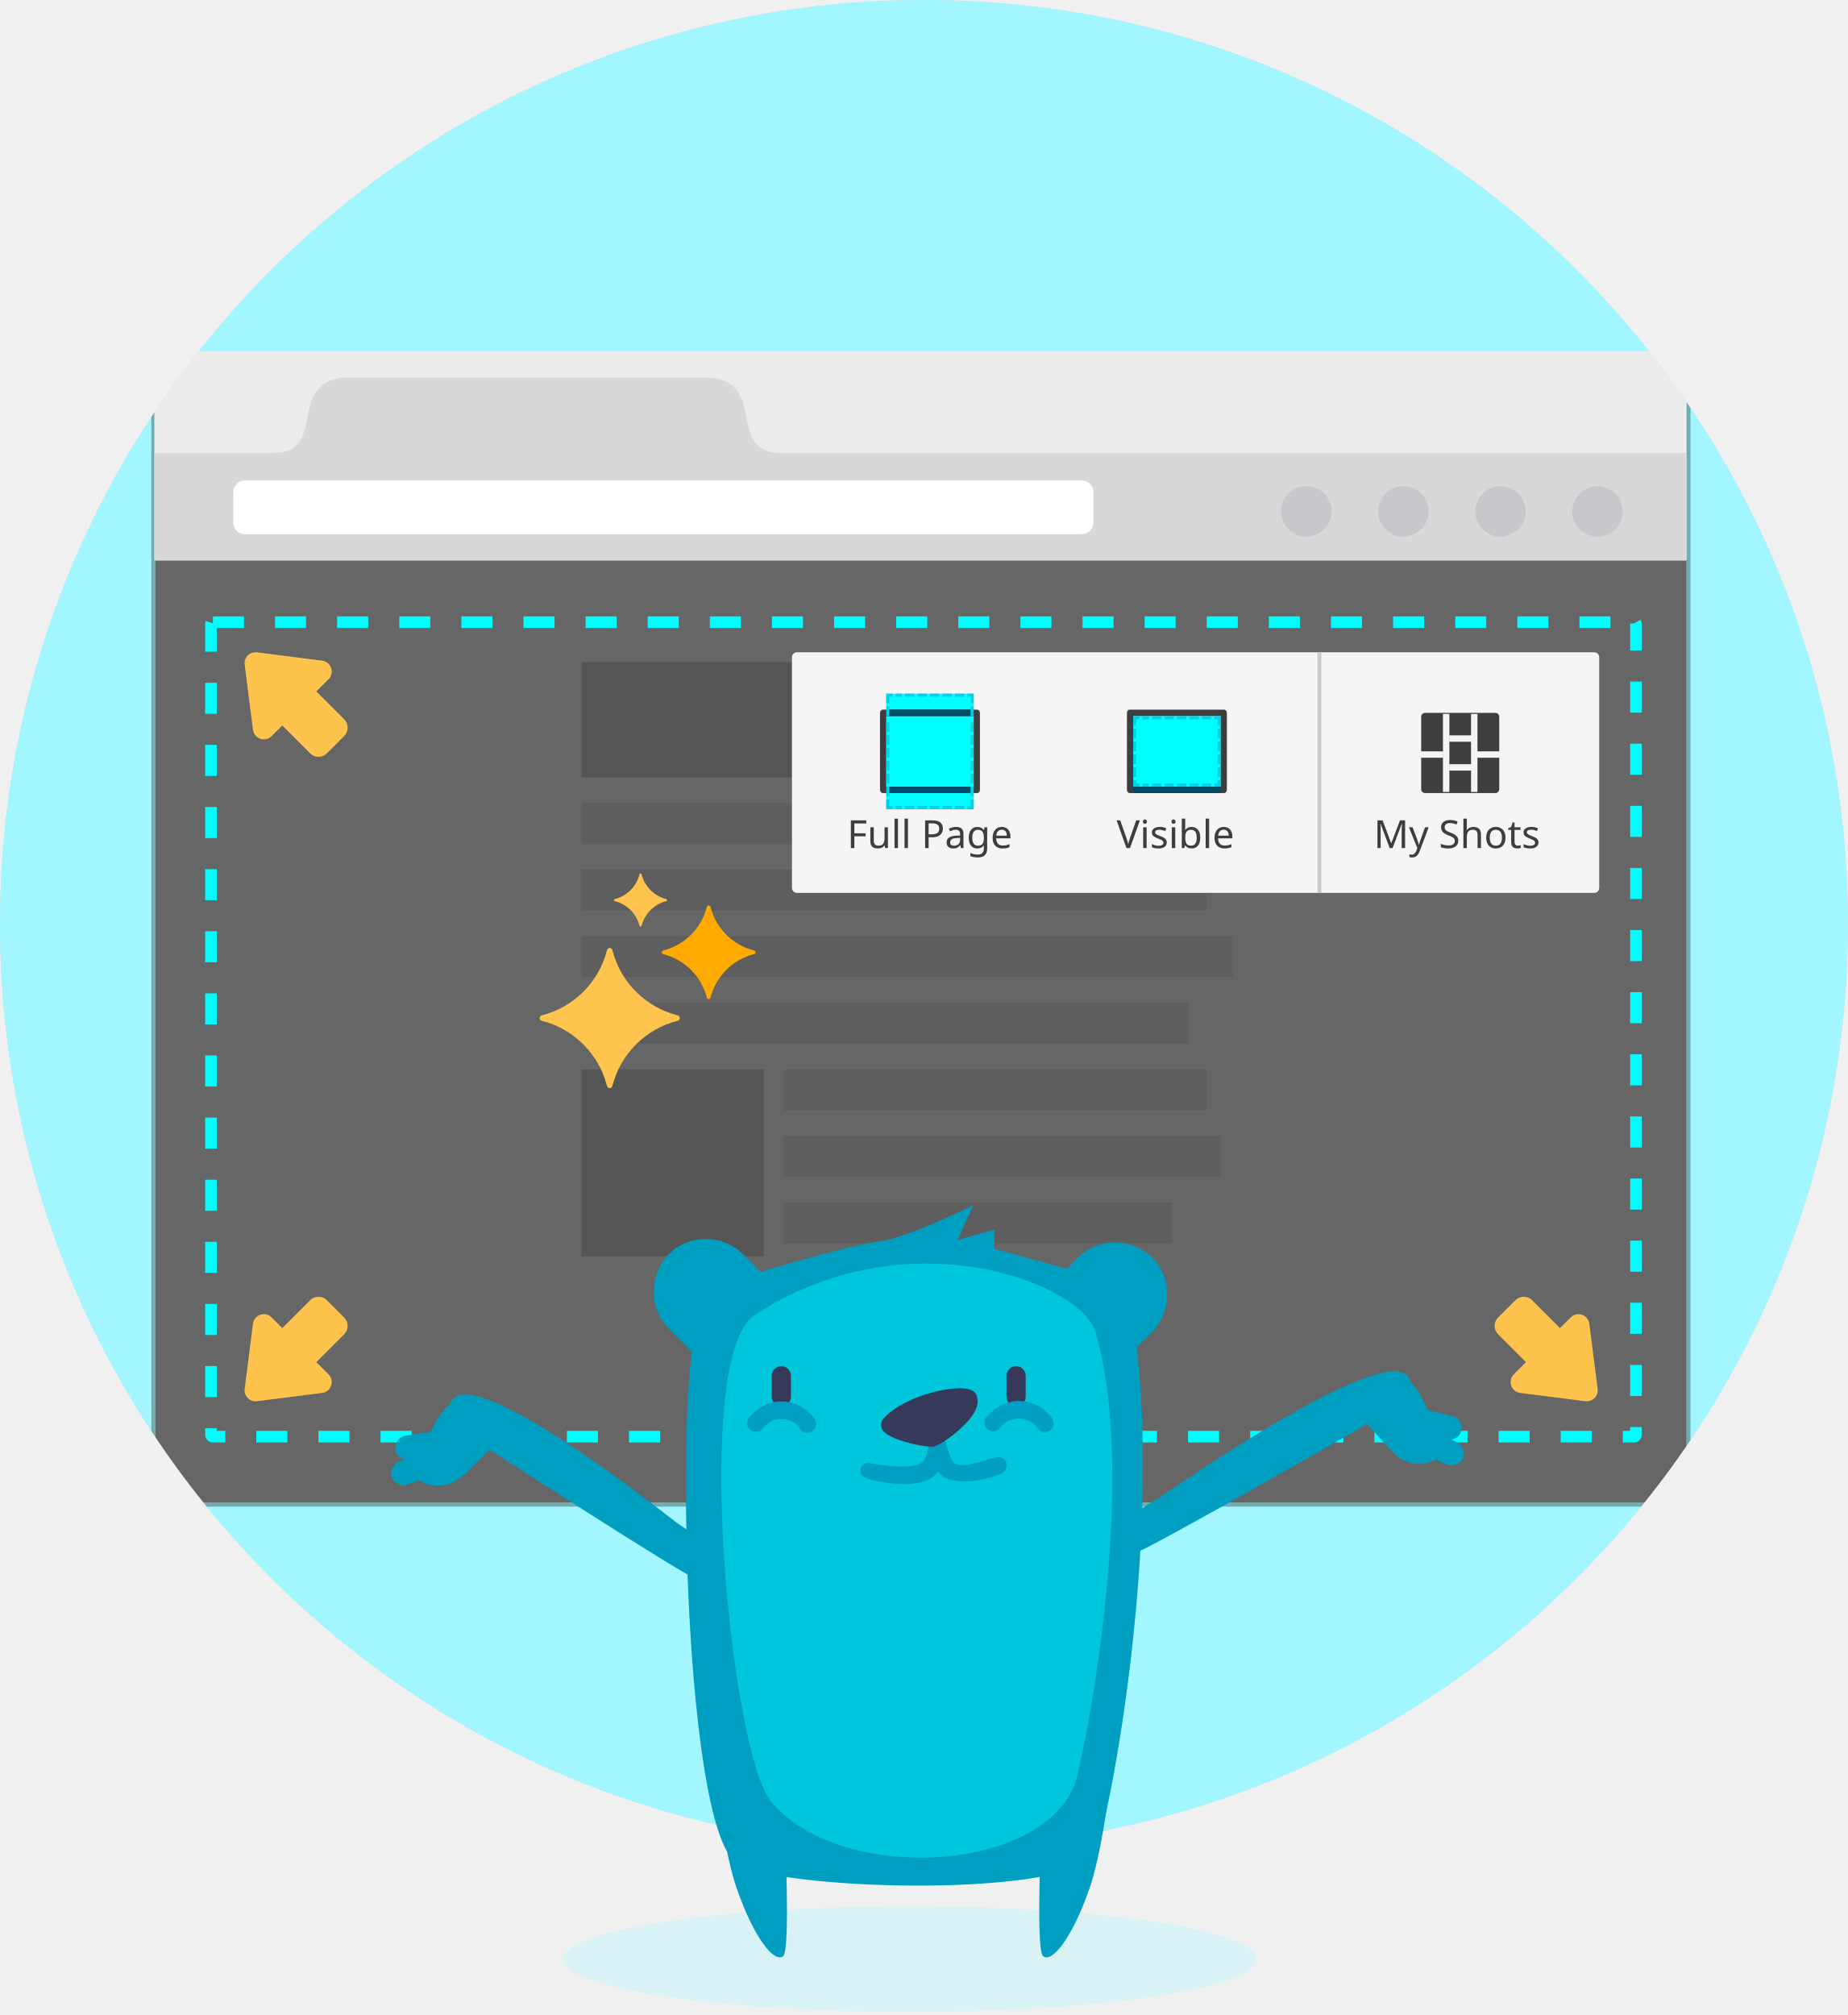
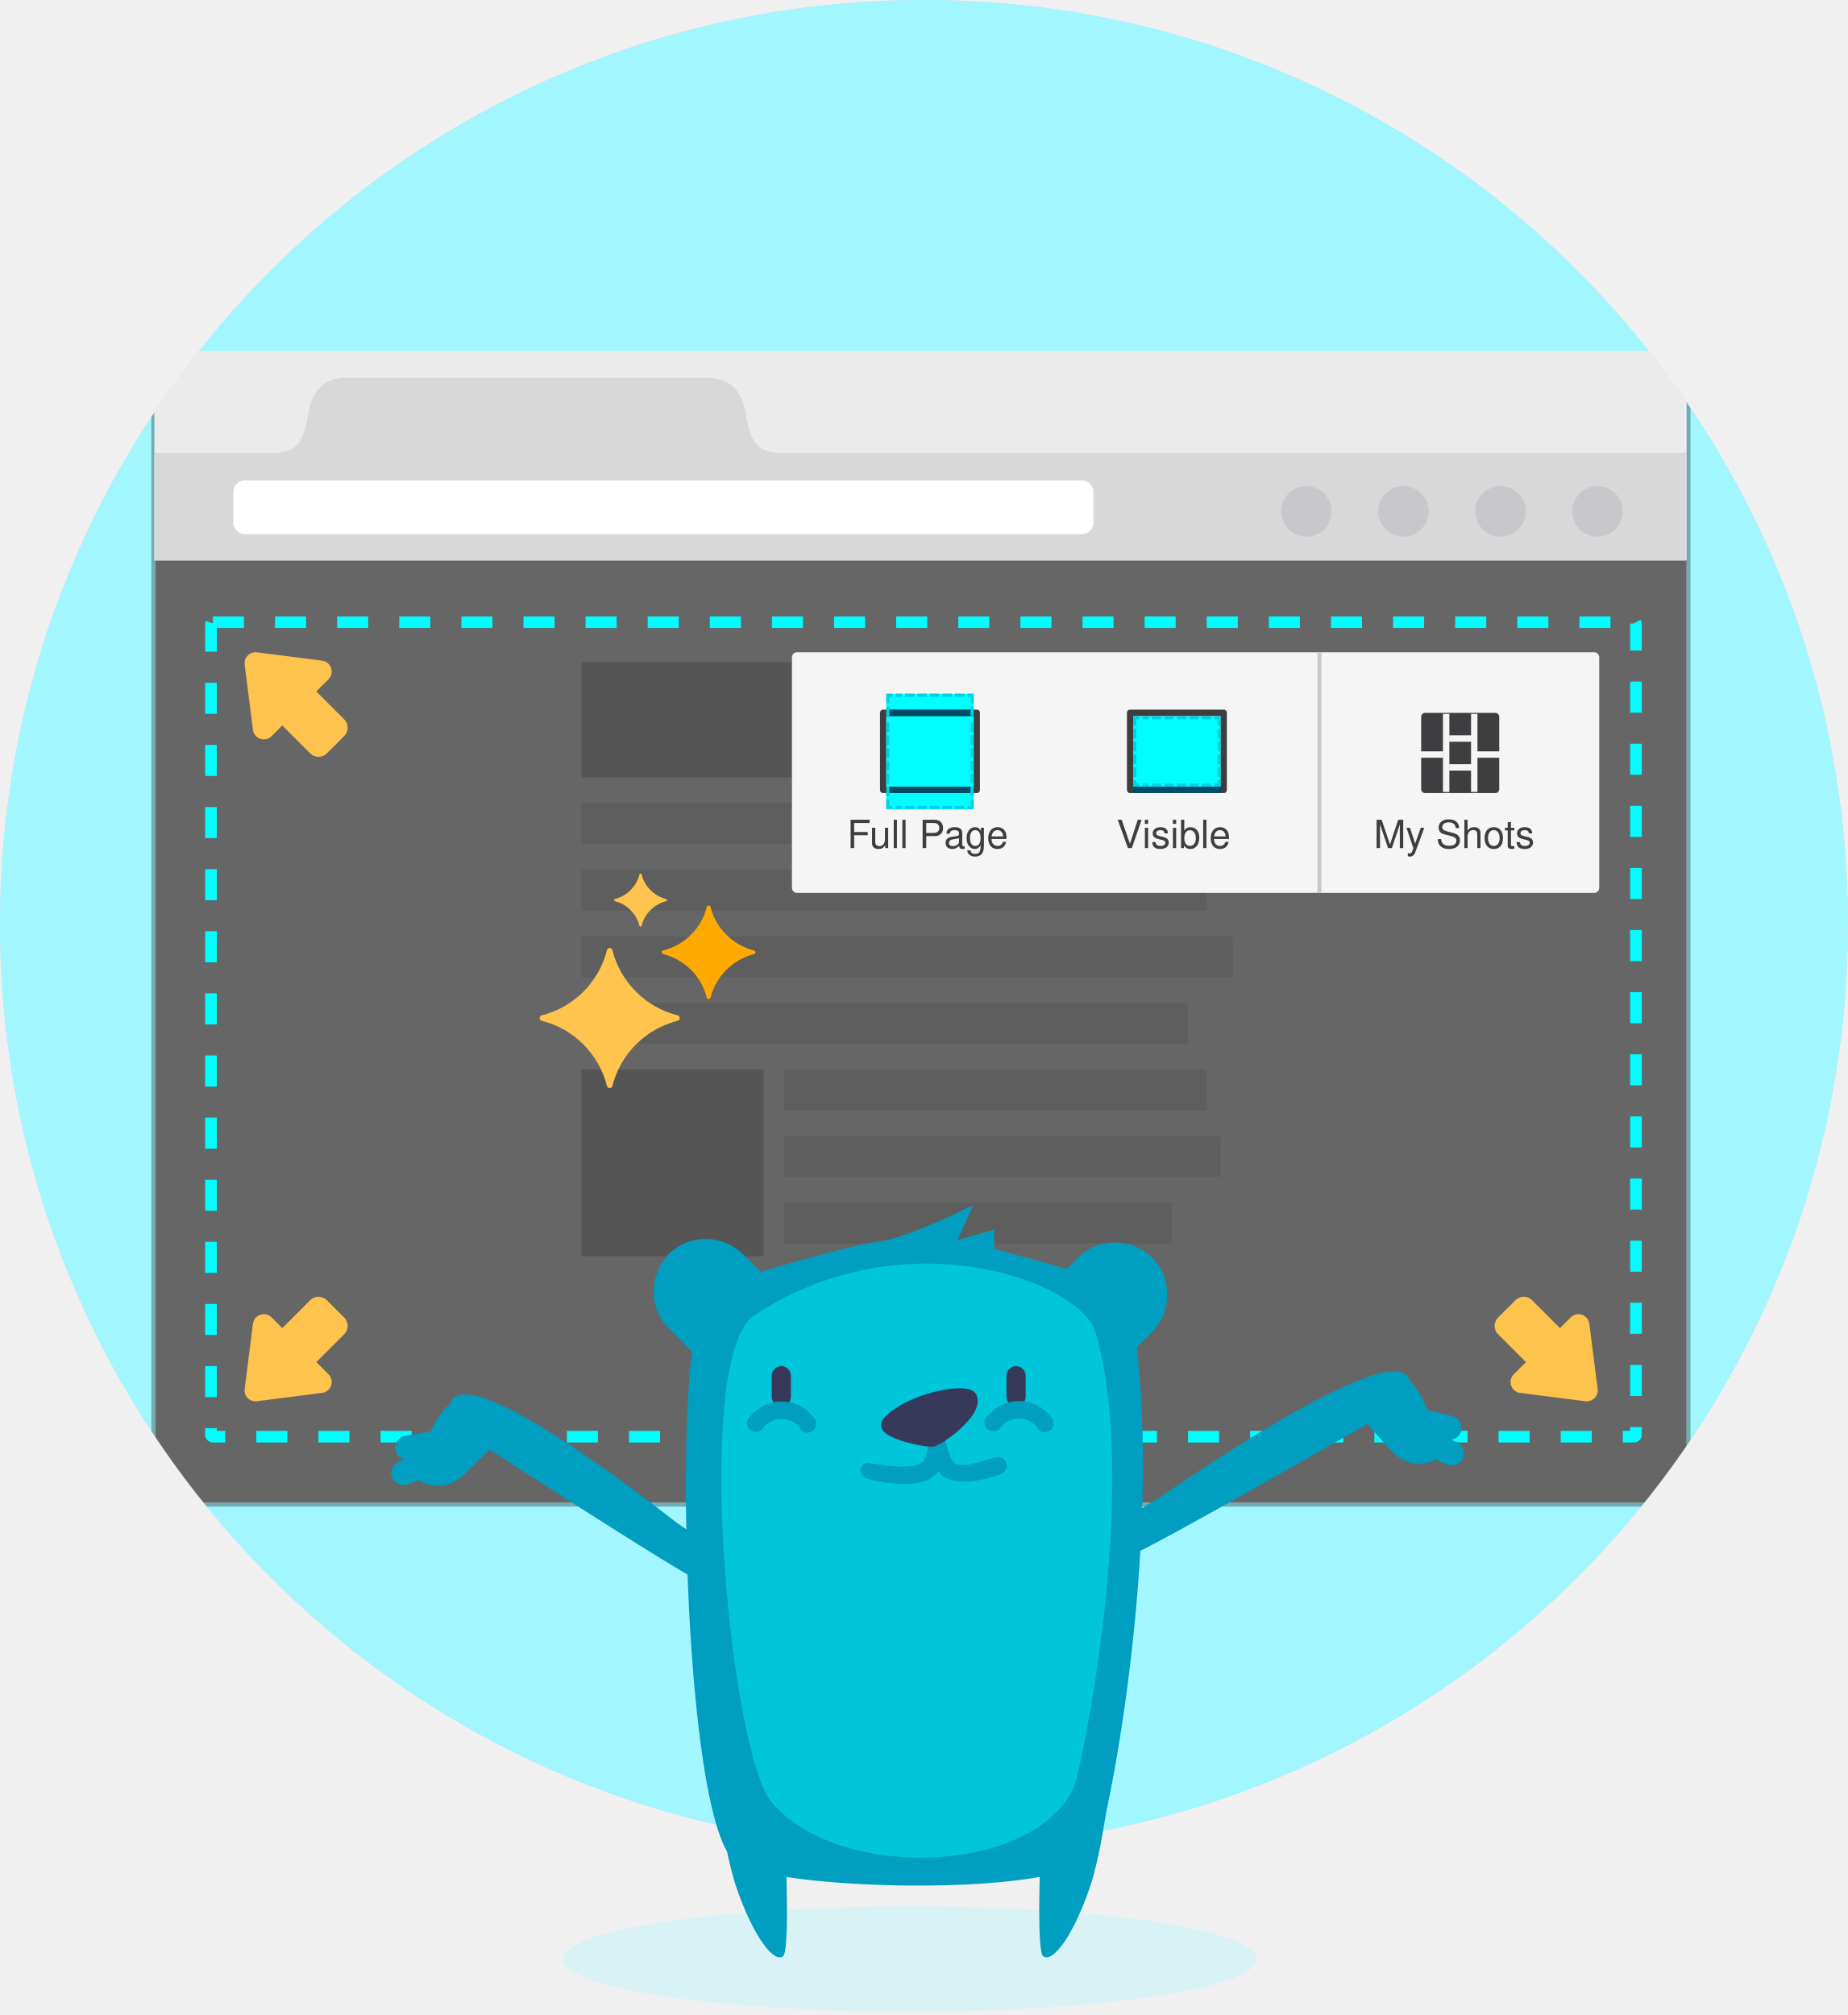
<svg xmlns="http://www.w3.org/2000/svg" xmlns:xlink="http://www.w3.org/1999/xlink" width="476px" height="519px" viewBox="0 0 476 519" version="1.1">
  <defs>
    <circle id="path-1" cx="238" cy="238" r="238" />
    <polygon id="path-3" points="10 0 582 0 572 496 0 496" />
    <rect id="path-5" x="0" y="0" width="394.392" height="294.033" rx="3" />
    <filter x="-0.8%" y="-1.0%" width="101.5%" height="102.0%" filterUnits="objectBoundingBox" id="filter-6">
      <feMorphology radius="1" operator="dilate" in="SourceAlpha" result="shadowSpreadOuter1" />
      <feOffset dx="0" dy="0" in="shadowSpreadOuter1" result="shadowOffsetOuter1" />
      <feColorMatrix values="0 0 0 0 0   0 0 0 0 0   0 0 0 0 0  0 0 0 0.3 0" type="matrix" in="shadowOffsetOuter1" />
    </filter>
    <rect id="path-7" x="118.845" y="178.754" width="370.061" height="212.787" rx="2" />
    <mask id="mask-8" maskContentUnits="userSpaceOnUse" maskUnits="objectBoundingBox" x="0" y="0" width="370.061" height="212.787" fill="white">
      <use xlink:href="#path-7" />
    </mask>
  </defs>
  <g id="Landing-page" stroke="none" stroke-width="1" fill="none" fill-rule="evenodd">
    <g id="Landing-Page_Desktop" transform="translate(-794, -2153)">
      <g id="Sec-3" transform="translate(0, 2067)">
        <g id="image" transform="translate(794, 86)">
          <g id="Circle">
            <mask id="mask-2" fill="white">
              <use xlink:href="#path-1" />
            </mask>
            <use id="Mask" fill="#D8D8D8" xlink:href="#path-1" />
            <g id="Group-4" mask="url(#mask-2)">
              <g transform="translate(-66, -20)">
                <mask id="mask-4" fill="white">
                  <use xlink:href="#path-3" />
                </mask>
                <use id="Rectangle-4" stroke="none" fill="#A1F6FF" fill-rule="evenodd" xlink:href="#path-3" />
                <g id="Group-7" stroke="none" stroke-width="1" fill="none" fill-rule="evenodd" mask="url(#mask-4)">
                  <g transform="translate(106.0217, 112.9868)">
                    <g id="Rectangle" fill="none">
                      <use fill="black" fill-opacity="1" filter="url(#filter-6)" xlink:href="#path-5" />
                      <use fill="#FFFFFF" fill-rule="evenodd" xlink:href="#path-5" />
                    </g>
                    <rect id="Rectangle-5" fill="#D8D8D8" fill-rule="evenodd" x="262" y="26" width="132" height="25" />
                    <rect id="Rectangle-6" fill="#D8D8D8" fill-rule="evenodd" x="244.523" y="28.322" width="34.838" height="17.125" />
                    <g id="Lorem-Ipsum" fill="none" transform="translate(109.7724, 77.5944)" stroke-width="1" fill-rule="evenodd">
                      <g id="Group-5">
                        <rect id="Rectangle-8" fill="#D4D4D4" x="0" y="0" width="174" height="29.677" />
                        <rect id="Rectangle-8-Copy" fill="#EBEBEB" x="0" y="36.272" width="174" height="10.552" />
                        <polygon id="Rectangle-8-Copy-3" fill="#EBEBEB" points="0 70.565 167.749 70.565 167.749 81.116 0 81.116" />
                        <rect id="Rectangle-8-Copy-2" fill="#EBEBEB" x="0" y="53.418" width="160.976" height="10.552" />
                        <rect id="Rectangle-8-Copy-4" fill="#EBEBEB" x="0" y="87.711" width="156.287" height="10.552" />
                        <rect id="Rectangle-8-Copy-5" fill="#EBEBEB" x="52.096" y="104.858" width="108.88" height="10.552" />
                        <rect id="Rectangle-8-Copy-8" fill="#D4D4D4" x="0" y="104.858" width="46.886" height="48.142" />
                        <rect id="Rectangle-8-Copy-6" fill="#EBEBEB" x="52.096" y="122.004" width="112.527" height="10.552" />
                        <rect id="Rectangle-8-Copy-7" fill="#EBEBEB" x="52.096" y="139.151" width="100.024" height="10.552" />
                      </g>
                    </g>
                  </g>
                </g>
                <rect id="Combined-Shape" stroke="none" fill-opacity="0.6" fill="#000000" fill-rule="evenodd" mask="url(#mask-4)" x="106.022" y="164.326" width="394.392" height="242.69" />
                <g id="Group" stroke="none" stroke-width="1" fill="none" fill-rule="evenodd" mask="url(#mask-4)">
                  <g transform="translate(270, 188)" id="Menu">
                    <g>
                      <rect id="panel" fill="#F5F5F5" x="0" y="0" width="207.943" height="61.985" rx="1.3" />
                      <rect id="divider" fill="#C9C9C9" x="135.367" y="0" width="1" height="61.985" />
                      <g id="hover" transform="translate(8.154609, 6.524724)" />
                      <g id="Page-shot-/-Menu-button" transform="translate(144.3366, 6.524724)" fill="#3E3D40">
-                         <text id="My-Shot" font-family="SFUIText-Regular, SF UI Text" font-size="10" font-weight="normal" line-spacing="12">
+                         <text id="My-Shot" font-family="-apple-system, BlinkMacSystemFont, 'segoe ui', 'helvetica neue', helvetica, ubuntu, roboto, noto, arial, sans-serif" font-size="10" font-weight="normal" line-spacing="12">
                          <tspan x="5.51" y="43.917">My Shots</tspan>
                        </text>
                        <g id="Page-shot-/-Menu-/-My-shot" transform="translate(8.897059, 0)" fill-rule="evenodd">
                          <path d="M21.696,14.87 L16.109,14.87 L16.109,16.522 L21.696,16.522 L21.696,22.304 L16.109,22.304 L16.109,23.957 L21.696,23.957 L21.696,29.467 L23.348,29.467 L23.348,20.652 L28.957,20.652 L28.957,19 L23.348,19 L23.348,9.359 L21.696,9.359 L21.696,14.87 Z M14.457,19 L8.848,19 L8.848,20.652 L14.457,20.652 L14.457,19 Z M8.848,10.083 C8.848,9.533 9.287,9.087 9.845,9.087 L27.959,9.087 C28.51,9.087 28.957,9.538 28.957,10.083 L28.957,28.743 C28.957,29.293 28.518,29.739 27.959,29.739 L9.845,29.739 C9.294,29.739 8.848,29.289 8.848,28.743 L8.848,10.083 Z M14.457,19 L14.478,19 L14.478,20.652 L14.457,20.652 L14.457,29.467 L16.109,29.467 L16.109,23.957 L16.087,23.957 L16.087,22.304 L16.109,22.304 L16.109,16.522 L16.087,16.522 L16.087,14.87 L16.109,14.87 L16.109,9.359 L14.457,9.359 L14.457,19 Z" id="Combined-Shape" />
                        </g>
                      </g>
                      <g id="Page-shot-/-Menu-button" transform="translate(71.76056, 6.524724)">
-                         <text id="My-Shot" font-family="SFUIText-Regular, SF UI Text" font-size="10" font-weight="normal" line-spacing="12" fill="#3E3D40">
+                         <text id="My-Shot" font-family="-apple-system, BlinkMacSystemFont, 'segoe ui', 'helvetica neue', helvetica, ubuntu, roboto, noto, arial, sans-serif" font-size="10" font-weight="normal" line-spacing="12" fill="#3E3D40">
                          <tspan x="11.865" y="43.917">Visible</tspan>
                        </text>
                        <g id="Page-shot-/-Menu-/-Visible" transform="translate(8.897059, 0)" stroke-width="1" fill-rule="evenodd">
                          <g id="Page-1" transform="translate(5.630435, 8.26087)">
                            <polygon id="bg" fill="#00FDFF" points="1.609 19.87 24.13 19.87 24.13 1.696 1.609 1.696" />
                            <g id="frame">
                              <path d="M25.024,0 C25.417,0 25.739,0.372 25.739,0.826 L25.739,20.652 C25.739,21.107 25.417,21.478 25.024,21.478 L0.715,21.478 C0.322,21.478 0,21.107 0,20.652 L0,0.826 C0,0.372 0.322,0 0.715,0 L25.024,0 Z M1.609,19.826 L24.13,19.826 L24.13,1.652 L1.609,1.652 L1.609,19.826 Z" fill="#3E3D40" />
                              <polygon id="Fill-6" fill="#004C66" points="1.609 21.478 24.13 21.478 24.13 19.826 1.609 19.826" />
                            </g>
                            <path d="M4.022,19.826 L5.63,19.826 L5.63,19 L4.022,19 L4.022,19.826 Z M1.609,19.826 L2.413,19.826 L2.413,18.174 L1.609,18.174 L1.609,19.826 Z M23.326,19.826 L24.13,19.826 L24.13,18.174 L23.326,18.174 L23.326,19.826 Z M2.402,19.011 L2.402,19.815 L3.228,19.815 L3.228,19.011 L2.402,19.011 Z M22.511,19.011 L22.511,19.815 L23.337,19.815 L23.337,19.011 L22.511,19.011 Z M1.609,17.348 L2.413,17.348 L2.413,14.87 L1.609,14.87 L1.609,17.348 Z M1.609,14.043 L2.413,14.043 L2.413,11.565 L1.609,11.565 L1.609,14.043 Z M1.609,7.435 L2.413,7.435 L2.413,4.957 L1.609,4.957 L1.609,7.435 Z M1.609,10.739 L2.413,10.739 L2.413,8.261 L1.609,8.261 L1.609,10.739 Z M23.326,17.348 L24.13,17.348 L24.13,14.87 L23.326,14.87 L23.326,17.348 Z M23.326,14.043 L24.13,14.043 L24.13,11.565 L23.326,11.565 L23.326,14.043 Z M23.326,7.435 L24.13,7.435 L24.13,4.957 L23.326,4.957 L23.326,7.435 Z M23.326,10.739 L24.13,10.739 L24.13,8.261 L23.326,8.261 L23.326,10.739 Z M3.217,1.652 L1.609,1.652 L1.609,2.478 L1.609,4.13 L2.413,4.13 L2.413,2.478 L3.217,2.478 L3.217,1.652 Z M4.022,2.478 L5.63,2.478 L5.63,1.652 L4.022,1.652 L4.022,2.478 Z M6.435,2.478 L8.848,2.478 L8.848,1.652 L6.435,1.652 L6.435,2.478 Z M12.87,2.478 L15.283,2.478 L15.283,1.652 L12.87,1.652 L12.87,2.478 Z M9.652,2.478 L12.065,2.478 L12.065,1.652 L9.652,1.652 L9.652,2.478 Z M19.304,2.478 L21.717,2.478 L21.717,1.652 L19.304,1.652 L19.304,2.478 Z M16.087,2.478 L18.5,2.478 L18.5,1.652 L16.087,1.652 L16.087,2.478 Z M6.435,19.826 L8.848,19.826 L8.848,19 L6.435,19 L6.435,19.826 Z M12.87,19.826 L15.283,19.826 L15.283,19 L12.87,19 L12.87,19.826 Z M9.652,19.826 L12.065,19.826 L12.065,19 L9.652,19 L9.652,19.826 Z M19.304,19.826 L21.717,19.826 L21.717,19 L19.304,19 L19.304,19.826 Z M16.087,19.826 L18.5,19.826 L18.5,19 L16.087,19 L16.087,19.826 Z M24.13,1.652 L22.522,1.652 L22.522,2.478 L23.326,2.478 L23.326,4.13 L24.13,4.13 L24.13,1.652 Z" id="dash" fill="#00D1E6" />
                          </g>
                        </g>
                      </g>
                      <g id="Page-shot-/-Menu-button" transform="translate(8.154609, 6.524724)">
-                         <text id="My-Shot" font-family="SFUIText-Regular, SF UI Text" font-size="10" font-weight="normal" line-spacing="12" fill="#3E3D40">
+                         <text id="My-Shot" font-family="-apple-system, BlinkMacSystemFont, 'segoe ui', 'helvetica neue', helvetica, ubuntu, roboto, noto, arial, sans-serif" font-size="10" font-weight="normal" line-spacing="12" fill="#3E3D40">
                          <tspan x="6.047" y="43.917">Full Page</tspan>
                        </text>
                        <g id="Page-shot-/-Menu-/-Full-page" transform="translate(8.897059, 0)" stroke-width="1" fill-rule="evenodd">
                          <g id="Page-1" transform="translate(5.630435, 4.130435)">
                            <polygon id="bg" fill="#00FDFF" points="1.609 29.783 24.13 29.783 24.13 0.044 1.609 0.044" />
                            <g id="frame" transform="translate(0, 4.130435)">
                              <path d="M25.024,0 C25.417,0 25.739,0.372 25.739,0.826 L25.739,20.652 C25.739,21.107 25.417,21.478 25.024,21.478 L0.715,21.478 C0.322,21.478 0,21.107 0,20.652 L0,0.826 C0,0.372 0.322,0 0.715,0 L25.024,0 Z M1.609,19.826 L24.13,19.826 L24.13,1.652 L1.609,1.652 L1.609,19.826 Z" fill="#3E3D40" />
                              <polygon id="Fill-4" fill="#004C66" points="1.609 1.652 24.13 1.652 24.13 0 1.609 0" />
                              <polygon id="Fill-6" fill="#004C66" points="1.609 21.478 24.13 21.478 24.13 19.826 1.609 19.826" />
                            </g>
                            <path d="M4.022,29.739 L5.63,29.739 L5.63,28.913 L4.022,28.913 L4.022,29.739 Z M2.413,27.261 L1.609,27.261 L1.609,28.913 L1.609,29.739 L3.217,29.739 L3.217,28.913 L2.413,28.913 L2.413,27.261 Z M23.326,27.261 L24.13,27.261 L24.13,28.913 L24.13,29.739 L22.522,29.739 L22.522,28.913 L23.326,28.913 L23.326,27.261 Z M1.609,26.435 L2.413,26.435 L2.413,23.957 L1.609,23.957 L1.609,26.435 Z M1.609,23.13 L2.413,23.13 L2.413,20.652 L1.609,20.652 L1.609,23.13 Z M1.609,19.826 L2.413,19.826 L2.413,17.348 L1.609,17.348 L1.609,19.826 Z M1.609,16.522 L2.413,16.522 L2.413,14.043 L1.609,14.043 L1.609,16.522 Z M1.609,13.217 L2.413,13.217 L2.413,10.739 L1.609,10.739 L1.609,13.217 Z M1.609,5.783 L2.413,5.783 L2.413,3.304 L1.609,3.304 L1.609,5.783 Z M1.609,9.913 L2.413,9.913 L2.413,7.435 L1.609,7.435 L1.609,9.913 Z M23.326,26.435 L24.13,26.435 L24.13,23.957 L23.326,23.957 L23.326,26.435 Z M23.326,23.13 L24.13,23.13 L24.13,20.652 L23.326,20.652 L23.326,23.13 Z M23.326,19.826 L24.13,19.826 L24.13,17.348 L23.326,17.348 L23.326,19.826 Z M23.326,16.522 L24.13,16.522 L24.13,14.043 L23.326,14.043 L23.326,16.522 Z M23.326,13.217 L24.13,13.217 L24.13,10.739 L23.326,10.739 L23.326,13.217 Z M23.326,5.783 L24.13,5.783 L24.13,3.304 L23.326,3.304 L23.326,5.783 Z M23.326,9.913 L24.13,9.913 L24.13,7.435 L23.326,7.435 L23.326,9.913 Z M3.217,0 L1.609,0 L1.609,0.826 L1.609,2.478 L2.413,2.478 L2.413,0.826 L3.217,0.826 L3.217,0 Z M4.022,0.826 L5.63,0.826 L5.63,0 L4.022,0 L4.022,0.826 Z M6.435,0.826 L8.848,0.826 L8.848,0 L6.435,0 L6.435,0.826 Z M12.87,0.826 L15.283,0.826 L15.283,0 L12.87,0 L12.87,0.826 Z M9.652,0.826 L12.065,0.826 L12.065,0 L9.652,0 L9.652,0.826 Z M19.304,0.826 L21.717,0.826 L21.717,0 L19.304,0 L19.304,0.826 Z M16.087,0.826 L18.5,0.826 L18.5,0 L16.087,0 L16.087,0.826 Z M6.435,29.739 L8.848,29.739 L8.848,28.913 L6.435,28.913 L6.435,29.739 Z M12.87,29.739 L15.283,29.739 L15.283,28.913 L12.87,28.913 L12.87,29.739 Z M9.652,29.739 L12.065,29.739 L12.065,28.913 L9.652,28.913 L9.652,29.739 Z M19.304,29.739 L21.717,29.739 L21.717,28.913 L19.304,28.913 L19.304,29.739 Z M16.087,29.739 L18.5,29.739 L18.5,28.913 L16.087,28.913 L16.087,29.739 Z M24.13,0 L22.522,0 L22.522,0.826 L23.326,0.826 L23.326,2.478 L24.13,2.478 L24.13,0 Z" id="dash" fill="#00D1E6" />
                          </g>
                        </g>
                      </g>
                    </g>
                  </g>
                </g>
                <g id="Rectangle-7" stroke="none" fill="none" stroke-dasharray="8" mask="url(#mask-4)" stroke-width="6">
                  <use stroke="#00FDFF" mask="url(#mask-8)" xlink:href="#path-7" />
                </g>
                <path d="M474.373,354.023 L457.588,356.162 C455.257,356.458 454.282,359.306 455.945,360.966 L459.076,364.097 L451.889,371.284 C450.704,372.468 450.704,374.387 451.889,375.571 L456.365,380.048 C457.55,381.233 459.468,381.233 460.653,380.048 L467.84,372.861 L470.592,375.613 C472.255,377.276 475.1,376.301 475.396,373.973 L477.535,357.185 C477.769,355.349 476.209,353.789 474.373,354.023" id="Fill-1-Copy-2" stroke="none" fill="#FEC34D" fill-rule="evenodd" mask="url(#mask-4)" transform="translate(464.279, 367.4684) scale(1, -1) translate(-464.279, -367.4684) " />
                <path d="M152.373,188.023 L135.588,190.162 C133.257,190.458 132.282,193.306 133.945,194.966 L137.076,198.097 L129.889,205.284 C128.704,206.468 128.704,208.387 129.889,209.571 L134.365,214.048 C135.55,215.233 137.468,215.233 138.653,214.048 L145.84,206.861 L148.592,209.613 C150.255,211.276 153.1,210.301 153.396,207.973 L155.535,191.185 C155.769,189.349 154.209,187.789 152.373,188.023" id="Fill-1-Copy" stroke="none" fill="#FEC34D" fill-rule="evenodd" mask="url(#mask-4)" transform="translate(142.279, 201.4684) scale(-1, 1) translate(-142.279, -201.4684) " />
                <path d="M135.588,356.162 C133.257,356.458 132.282,359.306 133.945,360.966 L137.076,364.097 L129.889,371.284 C128.704,372.468 128.704,374.387 129.889,375.571 L134.365,380.048 C135.55,381.233 137.468,381.233 138.653,380.048 L145.84,372.861 L148.592,375.613 C150.255,377.276 153.1,376.301 153.396,373.973 L155.535,357.185 C155.769,355.349 154.209,353.789 152.373,354.023 L135.588,356.162 Z" id="Fill-1-Copy-3" stroke="none" fill="#FEC34D" fill-rule="evenodd" mask="url(#mask-4)" transform="translate(142.279, 367.4684) scale(-1, -1) translate(-142.279, -367.4684) " />
                <g id="Group-9" stroke="none" stroke-width="1" fill="none" fill-rule="evenodd" mask="url(#mask-4)">
                  <g transform="translate(105, 110.2129)">
                    <path d="M0.766,3.197 C0.766,1.543 2.117,0.202 3.771,0.202 L392.229,0.202 C393.888,0.202 395.233,1.548 395.233,3.197 L395.233,54.13 L0.766,54.13 L0.766,3.197 Z" id="Rectangle" fill="#EBEBEB" />
                    <path d="M0.766,26.424 L395.233,26.424 L395.233,54.08 L0.766,54.08 L0.766,26.424 Z M153.279,17.436 C154.308,23.227 156.091,26.424 161.826,26.424 L31.666,26.424 C37.401,26.424 39.169,23.227 40.198,17.436 C40.856,13.731 41.874,7.065 50.512,7.065 L142.883,7.065 C151.654,7.065 152.621,13.731 153.279,17.436 Z" id="Browser" fill="#D8D8D8" />
                    <circle id="Oval-4" fill="#C8C8CC" cx="297.5" cy="41.5" r="6.5" />
                    <circle id="Oval-4-Copy" fill="#C8C8CC" cx="322.5" cy="41.5" r="6.5" />
                    <circle id="Oval-4-Copy-2" fill="#C8C8CC" cx="347.5" cy="41.5" r="6.5" />
                    <circle id="Oval-4-Copy-3" fill="#C8C8CC" cx="372.5" cy="41.5" r="6.5" />
                    <rect id="Rectangle-4" fill="#FFFFFF" x="21.098" y="33.539" width="221.559" height="13.828" rx="3" />
                  </g>
                </g>
              </g>
            </g>
            <g id="Group-6" mask="url(#mask-2)">
              <g transform="translate(139, 225)">
                <path d="M32.603,6.569 C29.493,5.781 27.052,3.338 26.263,0.227 C26.188,-0.076 25.798,-0.076 25.723,0.227 C24.935,3.338 22.494,5.781 19.383,6.569 C19.081,6.644 19.081,7.033 19.383,7.11 C22.494,7.898 24.935,10.34 25.723,13.452 C25.798,13.754 26.188,13.754 26.263,13.452 C27.052,10.34 29.493,7.898 32.603,7.11 C32.905,7.033 32.905,6.644 32.603,6.569" id="Fill-48" fill="#FFC44D" />
                <path d="M55.218,19.815 C49.731,18.422 45.412,14.1 44.019,8.611 C43.878,8.081 43.198,8.081 43.068,8.611 C41.686,14.1 37.366,18.422 31.868,19.804 C31.34,19.945 31.34,20.625 31.868,20.756 C37.355,22.149 41.675,26.471 43.068,31.96 C43.209,32.49 43.889,32.49 44.019,31.96 C45.412,26.471 49.731,22.149 55.218,20.756 C55.748,20.625 55.748,19.945 55.218,19.815" id="Fill-50" fill="#FFAA00" />
                <path d="M35.508,36.514 C27.3,34.44 20.841,27.968 18.757,19.756 C18.563,18.967 17.548,18.967 17.342,19.756 C15.268,27.968 8.8,34.429 0.591,36.514 C-0.197,36.708 -0.197,37.724 0.591,37.929 C8.8,40.003 15.258,46.475 17.342,54.687 C17.537,55.476 18.552,55.476 18.757,54.687 C20.83,46.475 27.3,40.014 35.508,37.929 C36.296,37.724 36.296,36.708 35.508,36.514" id="Fill-52" fill="#FFC44D" />
              </g>
            </g>
          </g>
          <g id="bear" transform="translate(96, 310)" fill-rule="nonzero">
            <ellipse id="Oval" fill="#D9F2F6" cx="138.382" cy="194.592" rx="89.382" ry="13.592" />
            <g id="Group" transform="translate(72, 0)">
              <path d="M34.615,57.205 C31.244,57.205 27.647,55.852 25.175,53.146 L4.271,32.176 C-0.899,26.99 -0.899,18.422 4.271,13.01 C9.44,7.824 17.982,7.824 23.376,13.01 L44.28,33.98 C49.45,39.166 49.45,47.735 44.28,53.146 C41.358,55.852 37.987,57.205 34.615,57.205 Z" id="Shape" fill="#009EC0" />
              <path d="M98.226,58.107 C94.855,58.107 91.258,56.754 88.786,54.048 C83.616,48.862 83.616,40.294 88.786,34.882 L109.69,13.912 C114.859,8.726 123.401,8.726 128.795,13.912 C133.965,19.098 133.965,27.667 128.795,33.078 L107.891,54.048 C105.194,56.754 101.598,58.107 98.226,58.107 Z" id="Shape" fill="#009EC0" />
              <path d="M12.587,29.47 C5.844,33.755 7.193,160.25 21.803,169.946 C31.918,176.71 102.722,178.965 113.511,168.368 C116.658,165.211 131.942,87.87 124.3,33.078 C122.502,18.873 37.312,13.687 12.587,29.47 Z" id="Shape" fill="#009EC0" />
              <path d="M15.06,136.124 C15.06,136.124 17.308,163.632 21.803,176.485 C26.299,189.337 31.468,195.651 33.716,193.847 C35.964,192.043 33.716,151.682 33.716,151.682 L15.06,136.124 Z" id="Shape" fill="#009EC0" />
              <path d="M119.355,136.124 C119.355,136.124 117.107,163.632 112.612,176.485 C108.116,189.337 102.946,195.651 100.699,193.847 C98.451,192.043 100.699,151.682 100.699,151.682 L119.355,136.124 Z" id="Shape" fill="#009EC0" />
              <path d="M22.028,19.324 C22.028,19.324 50.125,10.755 57.992,9.854 C65.859,8.952 82.717,0.383 82.717,0.383 L78.671,9.403 L88.111,6.697 L88.111,11.657 L111.038,17.971 L106.093,24.735 L31.468,24.735 L22.028,19.324 Z" id="Shape" fill="#009EC0" />
              <path d="M26.299,28.794 C10.115,39.617 20.23,141.31 30.569,153.937 C47.427,174.681 98.9,173.103 108.79,149.878 C110.364,146.045 125.873,73.214 114.185,33.078 C110.364,20.226 65.184,3.089 26.299,28.794 Z" id="Shape" fill="#00C6DB" />
              <path d="M33.267,41.872 C34.615,41.872 35.739,42.999 35.739,44.352 L35.739,49.764 C35.739,51.117 34.615,52.244 33.267,52.244 L33.267,52.244 C31.918,52.244 30.794,51.117 30.794,49.764 L30.794,44.352 C30.794,42.999 31.918,41.872 33.267,41.872 L33.267,41.872 Z" id="Shape" fill="#363959" />
              <path d="M93.731,41.872 C95.079,41.872 96.203,42.999 96.203,44.352 L96.203,49.764 C96.203,51.117 95.079,52.244 93.731,52.244 L93.731,52.244 C92.382,52.244 91.258,51.117 91.258,49.764 L91.258,44.352 C91.258,42.999 92.382,41.872 93.731,41.872 L93.731,41.872 Z" id="Shape" fill="#363959" />
              <path d="M33.334,59.023 C27.714,59.023 25.017,54.738 24.792,54.513 C24.118,53.385 24.343,52.033 25.467,51.356 C26.59,50.68 27.939,50.905 28.613,52.033 C28.613,52.258 30.187,54.513 33.334,54.513 C36.481,54.513 38.054,52.258 38.054,52.258 C38.728,51.131 40.077,50.905 41.201,51.582 C42.325,52.258 42.549,53.611 41.875,54.738 C41.65,54.738 38.953,59.023 33.334,59.023 Z" id="Shape" fill="#009EC0" transform="translate(33.33369, 54.99906) rotate(-180) translate(-33.33369, -54.99906) " />
              <path d="M94.489,58.892 C88.869,58.892 86.172,54.608 85.947,54.383 C85.273,53.255 85.498,51.902 86.622,51.226 C87.745,50.549 89.094,50.775 89.768,51.902 C89.768,52.128 91.342,54.383 94.489,54.383 C97.635,54.383 99.209,52.128 99.209,52.128 C99.883,51 101.232,50.775 102.356,51.451 C103.48,52.128 103.704,53.481 103.03,54.608 C102.805,54.608 99.883,58.892 94.489,58.892 Z" id="Shape" fill="#009EC0" transform="translate(94.48859, 54.86874) rotate(-180) translate(-94.48859, -54.86874) " />
              <path d="M54.654,73.308 C54.204,72.181 54.878,70.828 56.227,70.602 C56.452,70.602 69.119,70.357 70.018,66.524 C70.692,63.593 69.873,61.739 69.873,61.739 C69.648,60.612 70.323,59.484 71.222,59.033 C72.346,58.582 73.469,59.259 73.919,60.161 C74.818,61.965 76.392,64.896 77.515,65.572 C79.763,66.925 83.997,63.776 88.016,61.755 C88.016,61.755 90.253,60.928 90.938,63.108 C91.468,64.239 90.466,65.584 89.59,66.04 C85.454,68.88 78.414,71.435 75.043,69.406 C74.818,69.18 74.144,68.729 74.144,68.729 C71.42,75.273 58.209,74.688 57.759,74.688 C57.31,74.688 55.5,74.918 54.654,73.308 Z" id="Shape" fill="#009EC0" transform="translate(72.80033, 66.79562) rotate(13) translate(-72.80033, -66.79562) " />
              <g transform="translate(58.44117, 47.47796)" id="Shape" fill="#363959">
                <path d="M3.147,9.276 C1.798,10.854 12.363,13.335 13.711,13.109 C15.734,12.658 24.5,6.119 23.152,2.962 C22.702,1.159 8.541,3.413 3.147,9.276 Z" />
                <path d="M13.486,15.138 C10.789,15.138 2.473,13.335 0.899,10.854 C0.225,9.727 0.45,8.599 1.349,7.697 L1.349,7.697 C6.518,2.06 18.656,-0.645 22.702,0.257 C24.276,0.482 24.95,1.384 25.175,2.06 C25.624,3.413 25.399,4.766 24.5,6.345 C22.477,9.952 16.184,14.687 13.936,15.138 C13.936,15.138 13.936,15.138 13.486,15.138 Z M6.518,9.276 C8.766,9.952 12.363,10.854 13.262,10.854 C14.61,10.403 19.106,6.796 20.454,4.766 C17.532,4.766 10.789,6.119 6.518,9.276 Z" />
              </g>
            </g>
            <path d="M254.912,37.511 C251.948,35.523 248.966,33.967 247.159,33.967 C237.295,24.103 210.772,93.86 210.155,95.096 C200.293,114.866 209.847,113.94 212.621,110.85 C215.395,107.761 244.077,49.104 244.077,49.104 L252.399,51.266 C259.018,53.052 262.693,49.148 263.772,46.864 L266.981,46.31 C268.522,46.001 269.755,44.147 269.446,42.603 C269.138,41.058 267.289,39.823 265.748,40.132 L264.294,40.383 C265.179,39.529 265.585,38.194 265.122,37.033 C264.506,35.489 262.657,34.562 261.116,35.18 L254.912,37.511 Z" id="Combined-Shape" fill="#009EC0" transform="translate(237.6433, 72.7798) rotate(34) translate(-237.6433, -72.7798) " />
            <path d="M61.904,46.144 C58.94,44.156 55.957,42.6 54.151,42.6 C44.287,32.736 19.336,96.958 18.72,98.194 C8.857,117.964 18.412,117.037 21.185,113.948 C23.959,110.859 51.069,57.736 51.069,57.736 L59.391,59.899 C66.01,61.685 69.685,57.78 70.764,55.497 L73.972,54.943 C75.513,54.634 76.746,52.78 76.438,51.236 C76.13,49.691 74.281,48.455 72.74,48.764 L71.286,49.016 C72.17,48.161 72.577,46.827 72.114,45.666 C71.498,44.122 69.648,43.195 68.107,43.813 L61.904,46.144 Z" id="Combined-Shape-Copy" fill="#009EC0" transform="translate(45.42134, 78.60777) scale(-1, 1) rotate(30) translate(-45.42134, -78.60777) " />
          </g>
        </g>
      </g>
    </g>
  </g>
</svg>
